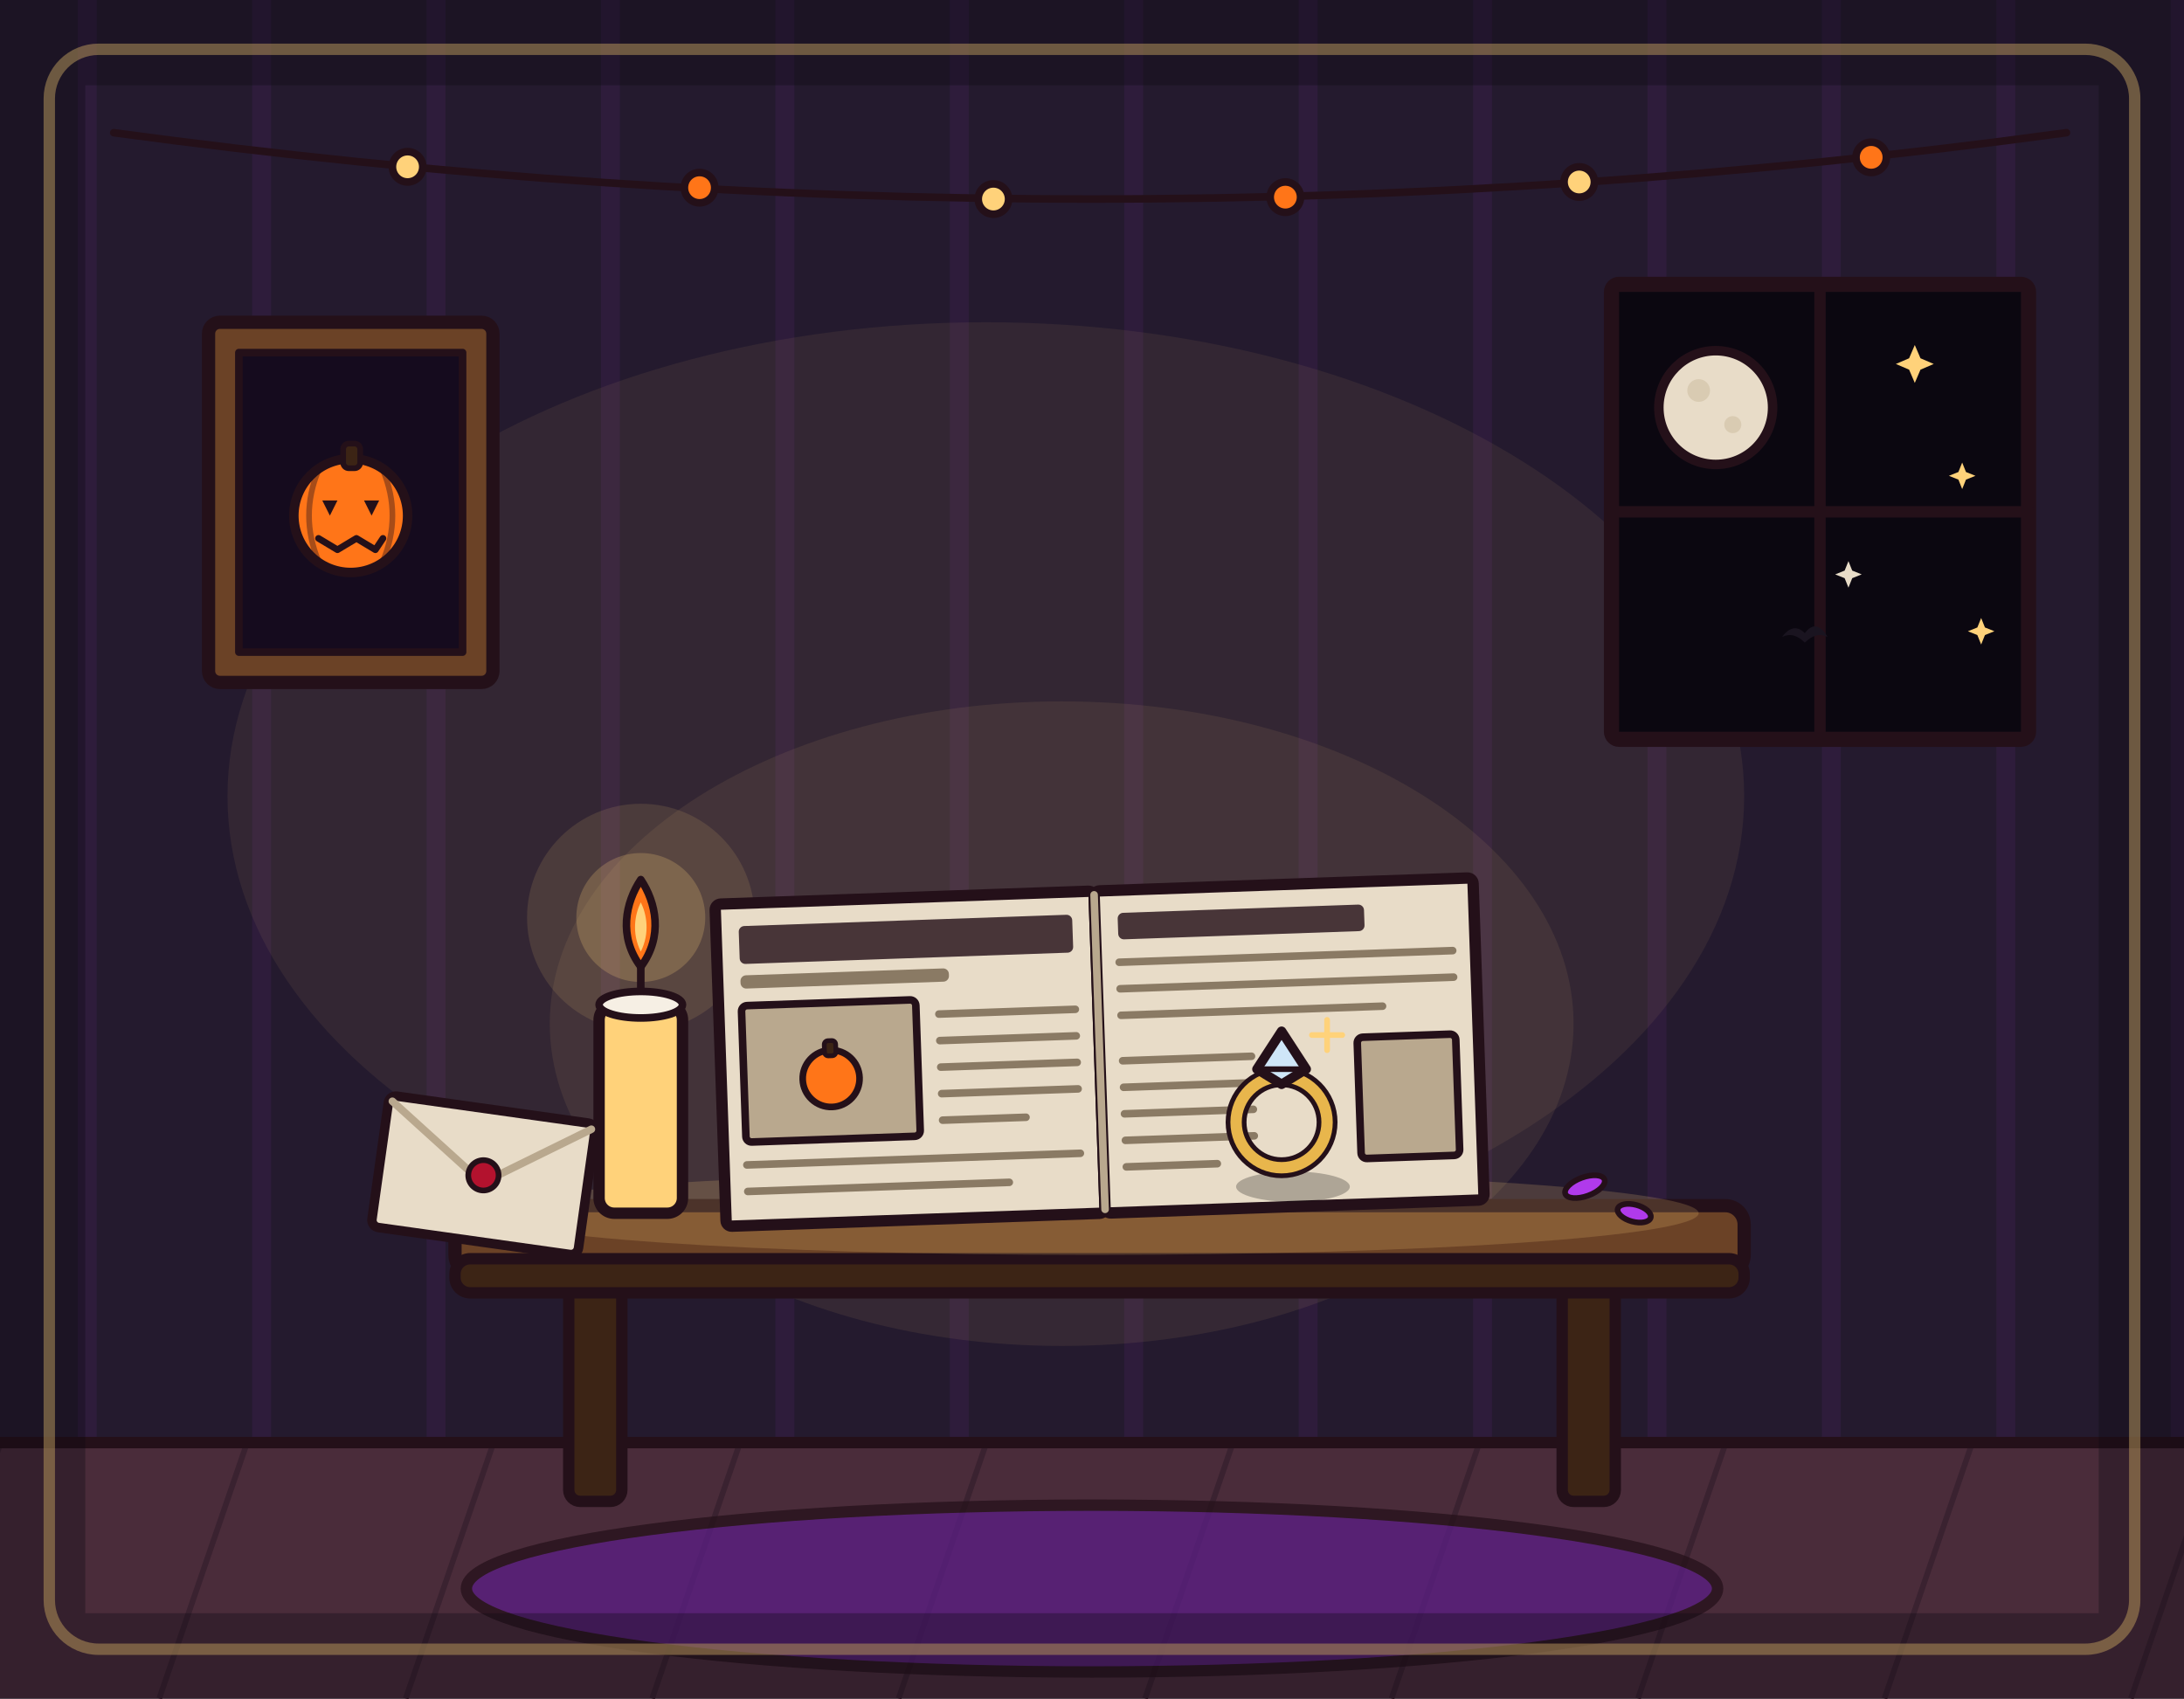
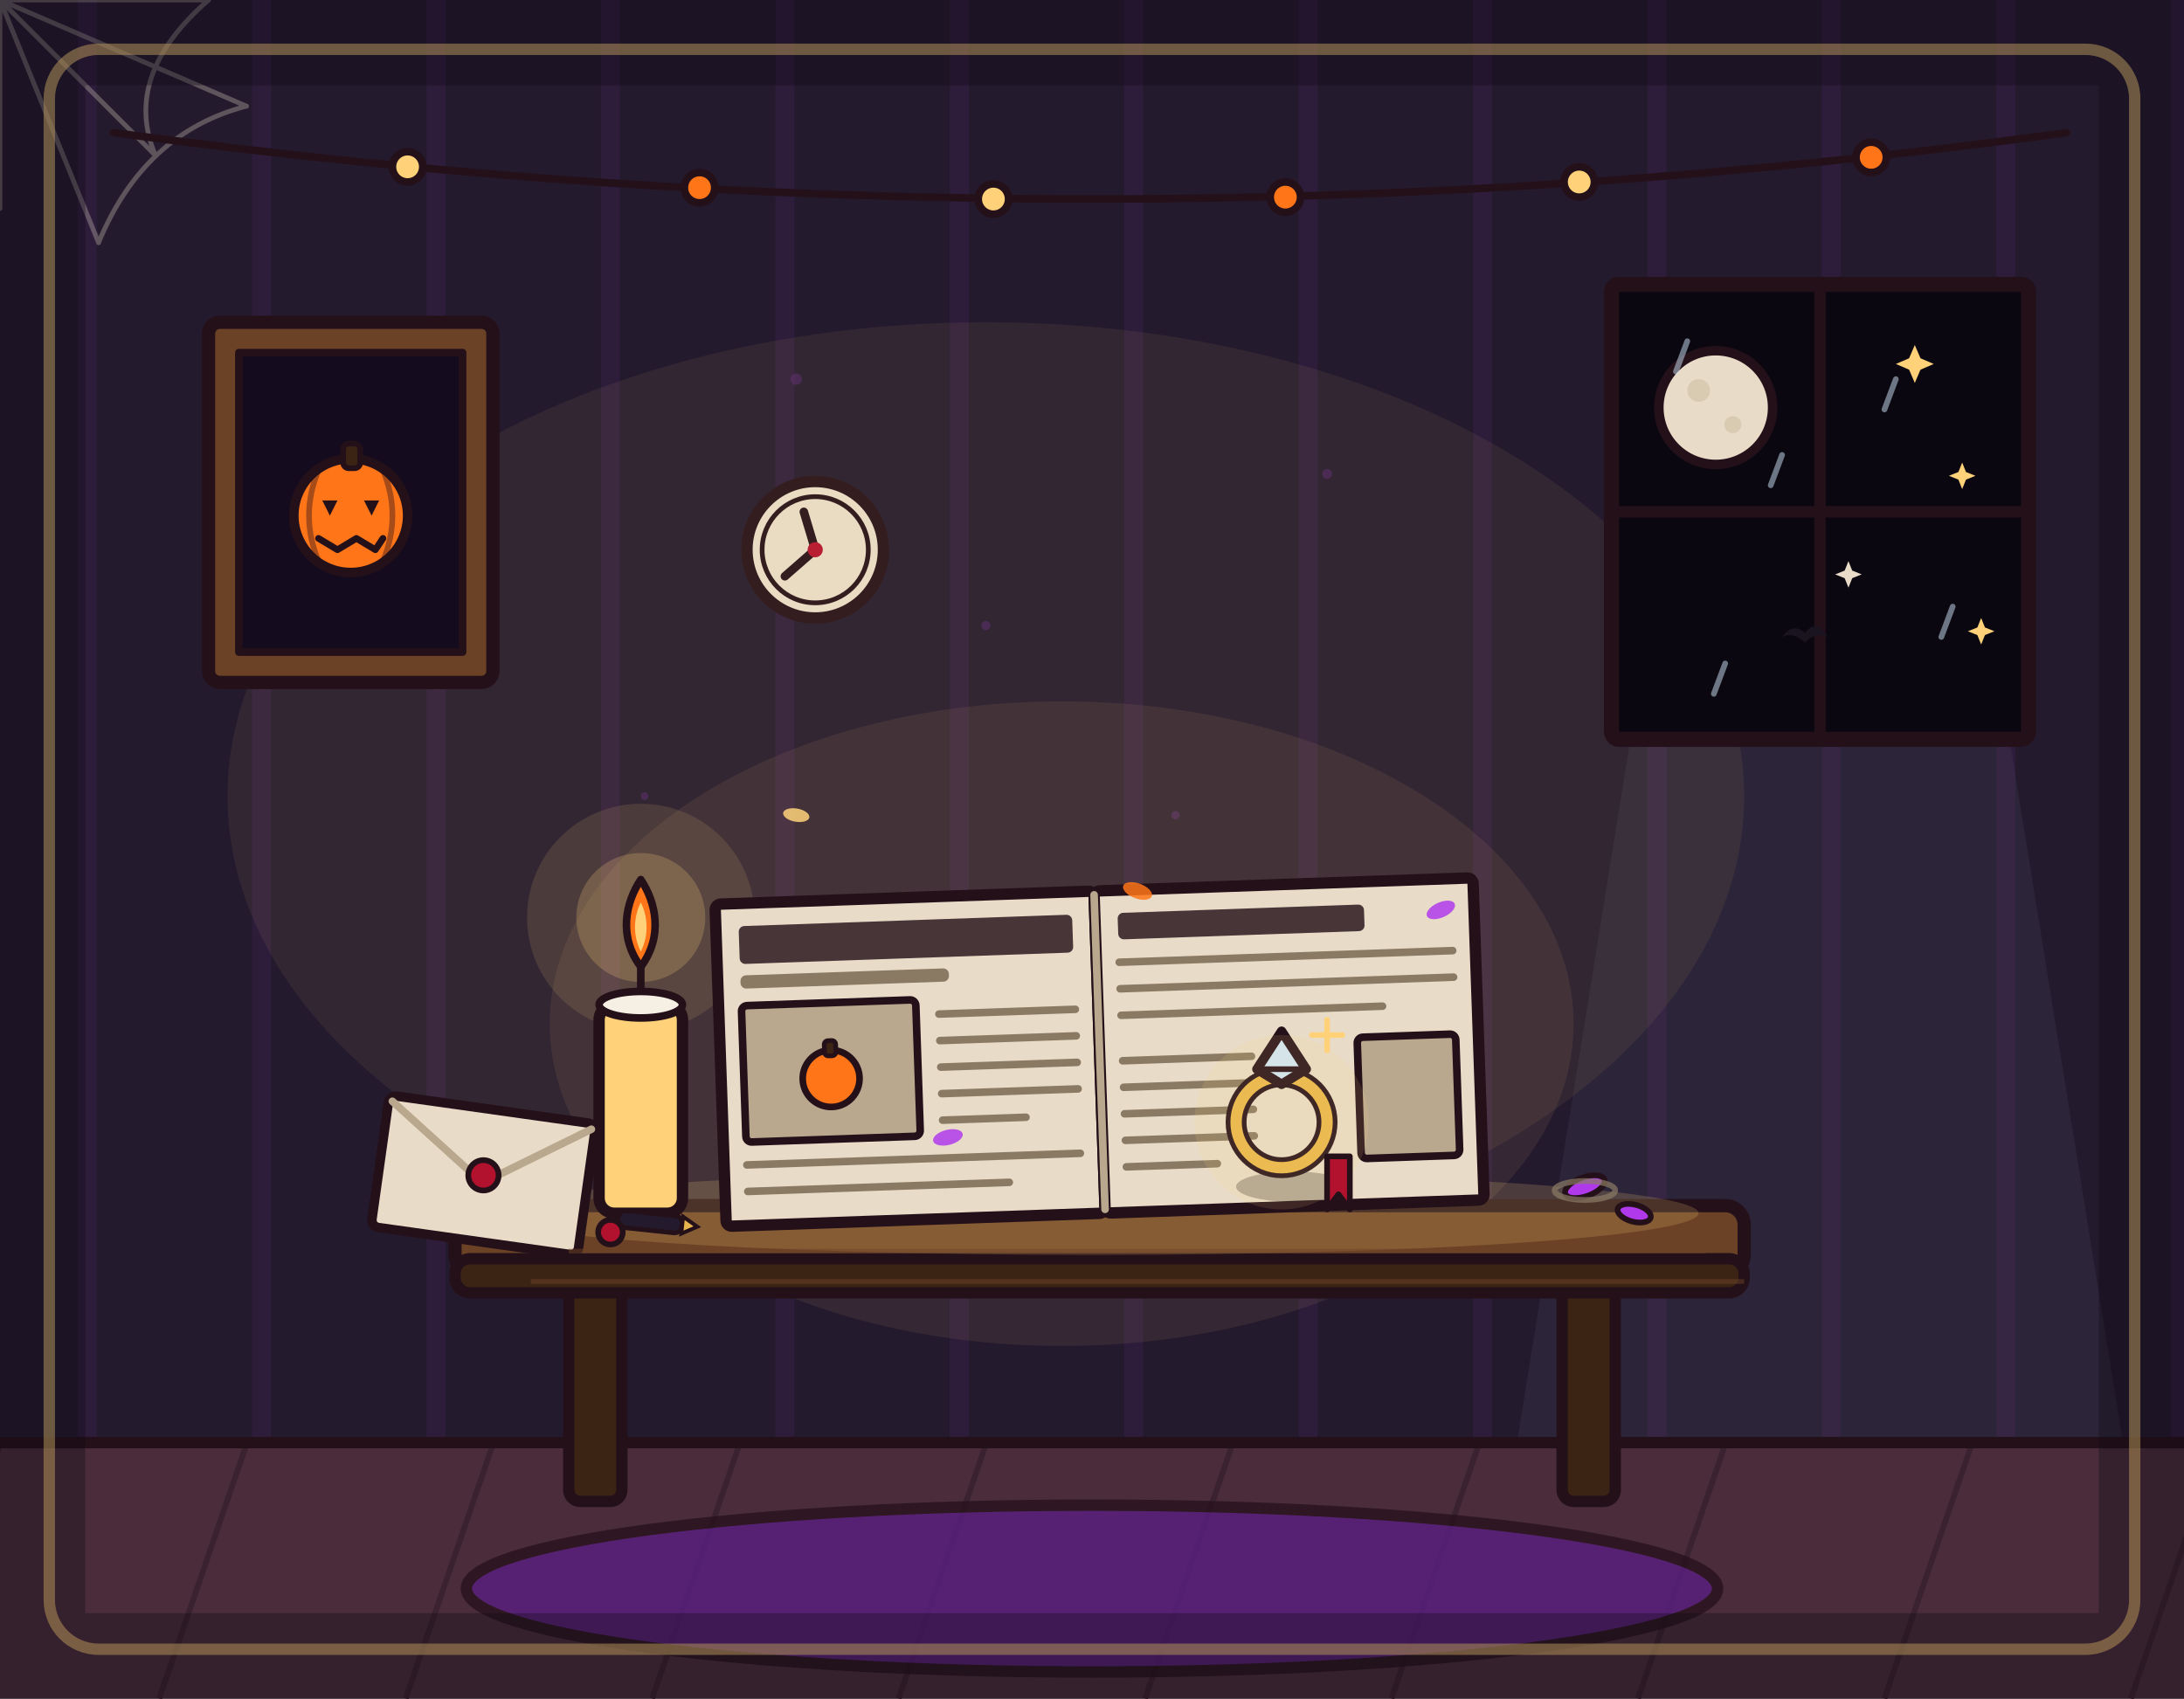
<svg xmlns="http://www.w3.org/2000/svg" viewBox="0 0 1152 896" width="1152" height="896">
  <rect x="0" y="0" width="1152" height="896" fill="#241a2e" />
  <path d="M46 0V762M138 0V762M230 0V762M322 0V762M414 0V762M506 0V762M598 0V762M690 0V762M782 0V762M874 0V762M966 0V762M1058 0V762M1150 0V762" stroke="#b03aeb" stroke-width="10" opacity=".07" fill="none" />
+   <g stroke="#e8dcc8" stroke-width="2.5" opacity="0.3" fill="none" stroke-linecap="round">
+     <path d="M0 0 L110 0 M0 0 L0 110 M0 0 L82 82 M0 0 L130 56 M0 0 L52 128" />
+     <path d="M110 0 Q64 40 82 82 M130 56 Q76 70 52 128" />
+   </g>
+   <g fill="#b03aeb" opacity="0.18">
+     <circle cx="420" cy="200" r="3" />
+     <circle cx="520" cy="330" r="2.4" />
+     <circle cx="700" cy="250" r="2.6" />
+     <circle cx="620" cy="430" r="2.2" />
+     <circle cx="340" cy="420" r="2" />
+   </g>
+   <g>
+     <circle cx="430" cy="290" r="36" fill="#e8dcc8" stroke="#241019" stroke-width="6" />
+     <circle cx="430" cy="290" r="28" fill="none" stroke="#241019" stroke-width="2.5" />
+     <line x1="430" y1="290" x2="424" y2="270" stroke="#241019" stroke-width="4.5" stroke-linecap="round" />
+     <line x1="430" y1="290" x2="414" y2="304" stroke="#241019" stroke-width="4.5" stroke-linecap="round" />
+     <circle cx="430" cy="290" r="4" fill="#b3122e" />
+   </g>
+   <path d="M860 390 L1060 390 L1120 762 L800 762 Z" fill="#cfe6f8" opacity="0.05" />
  <ellipse cx="520" cy="420" rx="400" ry="250" fill="#ffd27a" opacity=".07" />
  <ellipse cx="560" cy="540" rx="270" ry="170" fill="#ffd27a" opacity=".08" />
  <path d="M60 70 Q576 140 1090 70" fill="none" stroke="#241019" stroke-width="4" stroke-linecap="round" />
  <circle cx="215" cy="88" r="8" fill="#ffd27a" stroke="#241019" stroke-width="4" stroke-linejoin="round" />
  <circle cx="369" cy="99" r="8" fill="#ff7518" stroke="#241019" stroke-width="4" stroke-linejoin="round" />
  <circle cx="524" cy="105" r="8" fill="#ffd27a" stroke="#241019" stroke-width="4" stroke-linejoin="round" />
  <circle cx="678" cy="104" r="8" fill="#ff7518" stroke="#241019" stroke-width="4" stroke-linejoin="round" />
  <circle cx="833" cy="96" r="8" fill="#ffd27a" stroke="#241019" stroke-width="4" stroke-linejoin="round" />
  <circle cx="987" cy="83" r="8" fill="#ff7518" stroke="#241019" stroke-width="4" stroke-linejoin="round" />
  <g>
    <rect x="850" y="150" width="220" height="240" rx="4" fill="#0b0710" stroke="#241019" stroke-width="8" stroke-linejoin="round" />
    <line x1="960" y1="150" x2="960" y2="390" stroke="#241019" stroke-width="6" stroke-linecap="round" />
    <line x1="850" y1="270" x2="1070" y2="270" stroke="#241019" stroke-width="6" stroke-linecap="round" />
    <circle cx="905" cy="215" r="30" fill="#e8dcc8" stroke="#241019" stroke-width="5" stroke-linejoin="round" />
    <circle cx="896" cy="206" r="6" fill="#d9cbb2" />
    <circle cx="914" cy="224" r="4.5" fill="#d9cbb2" />
    <path d="M1010 182 L1013 189 L1020 192 L1013 195 L1010 202 L1007 195 L1000 192 L1007 189 Z" fill="#ffd27a" />
    <path d="M1035 244 L1037 249 L1042 251 L1037 253 L1035 258 L1033 253 L1028 251 L1033 249 Z" fill="#ffd27a" />
    <path d="M975 296 L977 301 L982 303 L977 305 L975 310 L973 305 L968 303 L973 301 Z" fill="#e8dcc8" />
    <path d="M1045 326 L1047 331 L1052 333 L1047 335 L1045 340 L1043 335 L1038 333 L1043 331 Z" fill="#ffd27a" />
    <path d="M940 336 Q946 328 952 334 Q958 326 964 336 Q958 333 952 339 Q946 333 940 336 Z" fill="#1a1420" />
  </g>
  <g>
    <rect x="110" y="170" width="150" height="190" rx="6" fill="#6b4226" stroke="#241019" stroke-width="7" stroke-linejoin="round" />
    <rect x="126" y="186" width="118" height="158" fill="#150b1e" stroke="#241019" stroke-width="4" stroke-linejoin="round" />
    <circle cx="185" cy="272" r="30" fill="#ff7518" stroke="#241019" stroke-width="5" stroke-linejoin="round" />
    <path d="M168 248 Q158 272 168 296" fill="none" stroke="#241019" stroke-width="3" opacity=".4" stroke-linecap="round" />
    <path d="M202 248 Q212 272 202 296" fill="none" stroke="#241019" stroke-width="3" opacity=".4" stroke-linecap="round" />
    <rect x="181" y="234" width="9" height="13" rx="3" fill="#3c2415" stroke="#241019" stroke-width="3" stroke-linejoin="round" />
    <path d="M170 264 L178 264 L174 272 Z" fill="#241019" />
    <path d="M192 264 L200 264 L196 272 Z" fill="#241019" />
    <path d="M168 284 L178 290 L188 284 L198 290 L202 284" fill="none" stroke="#241019" stroke-width="3.5" stroke-linecap="round" stroke-linejoin="round" />
  </g>
  <rect x="0" y="760" width="1152" height="136" fill="#4a2c3a" />
  <path d="M0 762 L-46 896M130 762 L84 896M260 762 L214 896M390 762 L344 896M520 762 L474 896M650 762 L604 896M780 762 L734 896M910 762 L864 896M1040 762 L994 896M1170 762 L1124 896" stroke="#3a2230" stroke-width="3" fill="none" />
  <line x1="0" y1="761" x2="1152" y2="761" stroke="#241019" stroke-width="6" stroke-linecap="round" />
  <ellipse cx="576" cy="838" rx="330" ry="44" fill="#5b1e86" stroke="#241019" stroke-width="6" stroke-linejoin="round" opacity=".75" />
  <rect x="300" y="676" width="28" height="116" rx="6" fill="#3c2415" stroke="#241019" stroke-width="6" stroke-linejoin="round" />
  <rect x="824" y="676" width="28" height="116" rx="6" fill="#3c2415" stroke="#241019" stroke-width="6" stroke-linejoin="round" />
  <rect x="240" y="636" width="680" height="36" rx="10" fill="#6b4226" stroke="#241019" stroke-width="7" stroke-linejoin="round" />
  <rect x="240" y="664" width="680" height="18" rx="8" fill="#3c2415" stroke="#241019" stroke-width="6" stroke-linejoin="round" />
  <ellipse cx="576" cy="640" rx="320" ry="22" fill="#ffd27a" opacity=".18" />
  <circle cx="338" cy="484" r="60" fill="#ffd27a" opacity=".12" />
  <circle cx="338" cy="484" r="34" fill="#ffd27a" opacity=".22" />
  <g>
    <rect x="316" y="530" width="44" height="110" rx="8" fill="#ffd27a" stroke="#241019" stroke-width="6" stroke-linejoin="round" />
    <ellipse cx="338" cy="530" rx="22" ry="7" fill="#f6efe4" stroke="#241019" stroke-width="4" stroke-linejoin="round" />
    <line x1="338" y1="522" x2="338" y2="510" stroke="#241019" stroke-width="4" stroke-linecap="round" />
    <path d="M338 510 C326 494 330 476 338 464 C346 476 350 494 338 510 Z" fill="#ff7518" stroke="#241019" stroke-width="4" stroke-linejoin="round" />
    <path d="M338 502 C333 492 335 482 338 476 C341 482 343 492 338 502 Z" fill="#ffd27a" />
  </g>
  <g transform="rotate(-2 580 555)">
    <rect x="380" y="470" width="200" height="170" rx="3" fill="#e8dcc8" stroke="#241019" stroke-width="6" stroke-linejoin="round" />
    <rect x="580" y="470" width="200" height="170" rx="3" fill="#e8dcc8" stroke="#241019" stroke-width="6" stroke-linejoin="round" />
    <line x1="580" y1="472" x2="580" y2="638" stroke="#b9a88e" stroke-width="4" stroke-linecap="round" />
    <rect x="392" y="482" width="176" height="20" rx="3" fill="#241019" opacity=".82" />
    <rect x="392" y="508" width="110" height="7" rx="3" fill="#8a7a64" />
    <rect x="392" y="524" width="92" height="72" rx="3" fill="#b9a88e" stroke="#241019" stroke-width="4" stroke-linejoin="round" />
    <circle cx="438" cy="564" r="15" fill="#ff7518" stroke="#241019" stroke-width="3.5" stroke-linejoin="round" />
    <rect x="435" y="544" width="6" height="8" rx="2" fill="#3c2415" stroke="#241019" stroke-width="2.5" stroke-linejoin="round" />
    <line x1="496" y1="532" x2="568" y2="532" stroke="#8a7a64" stroke-width="4" stroke-linecap="round" />
    <line x1="496" y1="546" x2="568" y2="546" stroke="#8a7a64" stroke-width="4" stroke-linecap="round" />
    <line x1="496" y1="560" x2="568" y2="560" stroke="#8a7a64" stroke-width="4" stroke-linecap="round" />
    <line x1="496" y1="574" x2="568" y2="574" stroke="#8a7a64" stroke-width="4" stroke-linecap="round" />
    <line x1="496" y1="588" x2="540" y2="588" stroke="#8a7a64" stroke-width="4" stroke-linecap="round" />
    <line x1="392" y1="608" x2="568" y2="608" stroke="#8a7a64" stroke-width="4" stroke-linecap="round" />
    <line x1="392" y1="622" x2="530" y2="622" stroke="#8a7a64" stroke-width="4" stroke-linecap="round" />
    <rect x="592" y="482" width="130" height="14" rx="3" fill="#241019" opacity=".82" />
    <line x1="592" y1="508" x2="768" y2="508" stroke="#8a7a64" stroke-width="4" stroke-linecap="round" />
    <line x1="592" y1="522" x2="768" y2="522" stroke="#8a7a64" stroke-width="4" stroke-linecap="round" />
    <line x1="592" y1="536" x2="730" y2="536" stroke="#8a7a64" stroke-width="4" stroke-linecap="round" />
    <line x1="592" y1="560" x2="660" y2="560" stroke="#8a7a64" stroke-width="4" stroke-linecap="round" />
    <line x1="592" y1="574" x2="660" y2="574" stroke="#8a7a64" stroke-width="4" stroke-linecap="round" />
    <line x1="592" y1="588" x2="660" y2="588" stroke="#8a7a64" stroke-width="4" stroke-linecap="round" />
    <line x1="592" y1="602" x2="660" y2="602" stroke="#8a7a64" stroke-width="4" stroke-linecap="round" />
    <line x1="592" y1="616" x2="640" y2="616" stroke="#8a7a64" stroke-width="4" stroke-linecap="round" />
    <rect x="716" y="552" width="52" height="64" rx="3" fill="#b9a88e" stroke="#241019" stroke-width="4" stroke-linejoin="round" />
  </g>
  <g transform="rotate(8 255 620)">
    <rect x="200" y="585" width="110" height="70" rx="4" fill="#e8dcc8" stroke="#241019" stroke-width="5" stroke-linejoin="round" />
    <path d="M202 588 L255 624 L308 588" fill="none" stroke="#b9a88e" stroke-width="4" stroke-linecap="round" stroke-linejoin="round" />
    <circle cx="255" cy="620" r="8" fill="#b3122e" stroke="#241019" stroke-width="3" stroke-linejoin="round" />
  </g>
  <ellipse cx="836" cy="626" rx="11" ry="5" fill="#b03aeb" stroke="#241019" stroke-width="3" transform="rotate(-20 836 626)" />
  <ellipse cx="862" cy="640" rx="9" ry="4.5" fill="#b03aeb" stroke="#241019" stroke-width="3" transform="rotate(15 862 640)" />
  <g transform="translate(676 592)">
    <ellipse cx="6" cy="34" rx="30" ry="8" fill="#000000" opacity=".25" />
    <circle cx="0" cy="0" r="24" fill="none" stroke="#241019" stroke-width="11" stroke-linejoin="round" />
    <circle cx="0" cy="0" r="24" fill="none" stroke="#e8b64c" stroke-width="6" stroke-linejoin="round" />
    <path d="M-13 -28 L0 -48 L13 -28 L0 -20 Z" fill="#cfe6f8" stroke="#241019" stroke-width="5" stroke-linejoin="round" />
    <line x1="-13" y1="-28" x2="13" y2="-28" stroke="#241019" stroke-width="3" stroke-linecap="round" />
    <line x1="24" y1="-54" x2="24" y2="-38" stroke="#ffd27a" stroke-width="3" stroke-linecap="round" />
    <line x1="16" y1="-46" x2="32" y2="-46" stroke="#ffd27a" stroke-width="3" stroke-linecap="round" />
  </g>
+   <g stroke="#cfe6f8" stroke-width="3" stroke-linecap="round" opacity="0.5">
+     <line x1="890" y1="180" x2="884" y2="196" />
+     <line x1="940" y1="240" x2="934" y2="256" />
+     <line x1="1000" y1="200" x2="994" y2="216" />
+     <line x1="1030" y1="320" x2="1024" y2="336" />
+     <line x1="910" y1="350" x2="904" y2="366" />
+   </g>
+   <circle cx="676" cy="592" r="46" fill="#ffd27a" opacity="0.12" />
+   <g transform="rotate(6 343 644)">
+     <rect x="326" y="640" width="34" height="9" rx="4" fill="#241a2e" stroke="#241019" stroke-width="2.5" />
+     <path d="M360 640 L368 644.5 L360 649 Z" fill="#e8b64c" stroke="#241019" stroke-width="2" />
+   </g>
+   <circle cx="322" cy="650" r="6.5" fill="#b3122e" stroke="#241019" stroke-width="3" />
+   <path d="M700 610 L712 610 L712 638 L706 630 L700 638 Z" fill="#b3122e" stroke="#241019" stroke-width="3" stroke-linejoin="round" />
+   <g stroke="#6b4226" stroke-width="2.5" opacity="0.5">
+     <line x1="300" y1="660" x2="900" y2="660" />
+     <line x1="280" y1="676" x2="920" y2="676" />
+   </g>
+   <ellipse cx="836" cy="628" rx="16" ry="5" fill="none" stroke="#8a7a64" stroke-width="3" opacity="0.7" />
+   <g>
+     <ellipse cx="500" cy="600" rx="8" ry="4" fill="#b03aeb" opacity="0.85" transform="rotate(-14 500 600)" />
+     <ellipse cx="600" cy="470" rx="8" ry="4" fill="#ff7518" opacity="0.85" transform="rotate(20 600 470)" />
+     <ellipse cx="760" cy="480" rx="8" ry="4" fill="#b03aeb" opacity="0.85" transform="rotate(-24 760 480)" />
+     <ellipse cx="420" cy="430" rx="7" ry="3.5" fill="#ffd27a" opacity="0.85" transform="rotate(10 420 430)" />
+   </g>
  <rect x="26" y="26" width="1100" height="844" rx="26" fill="none" stroke="#ffd27a" stroke-width="6" opacity=".55" />
  <rect x="0" y="0" width="1152" height="896" fill="none" stroke="#0b0710" stroke-width="90" opacity=".32" />
</svg>
